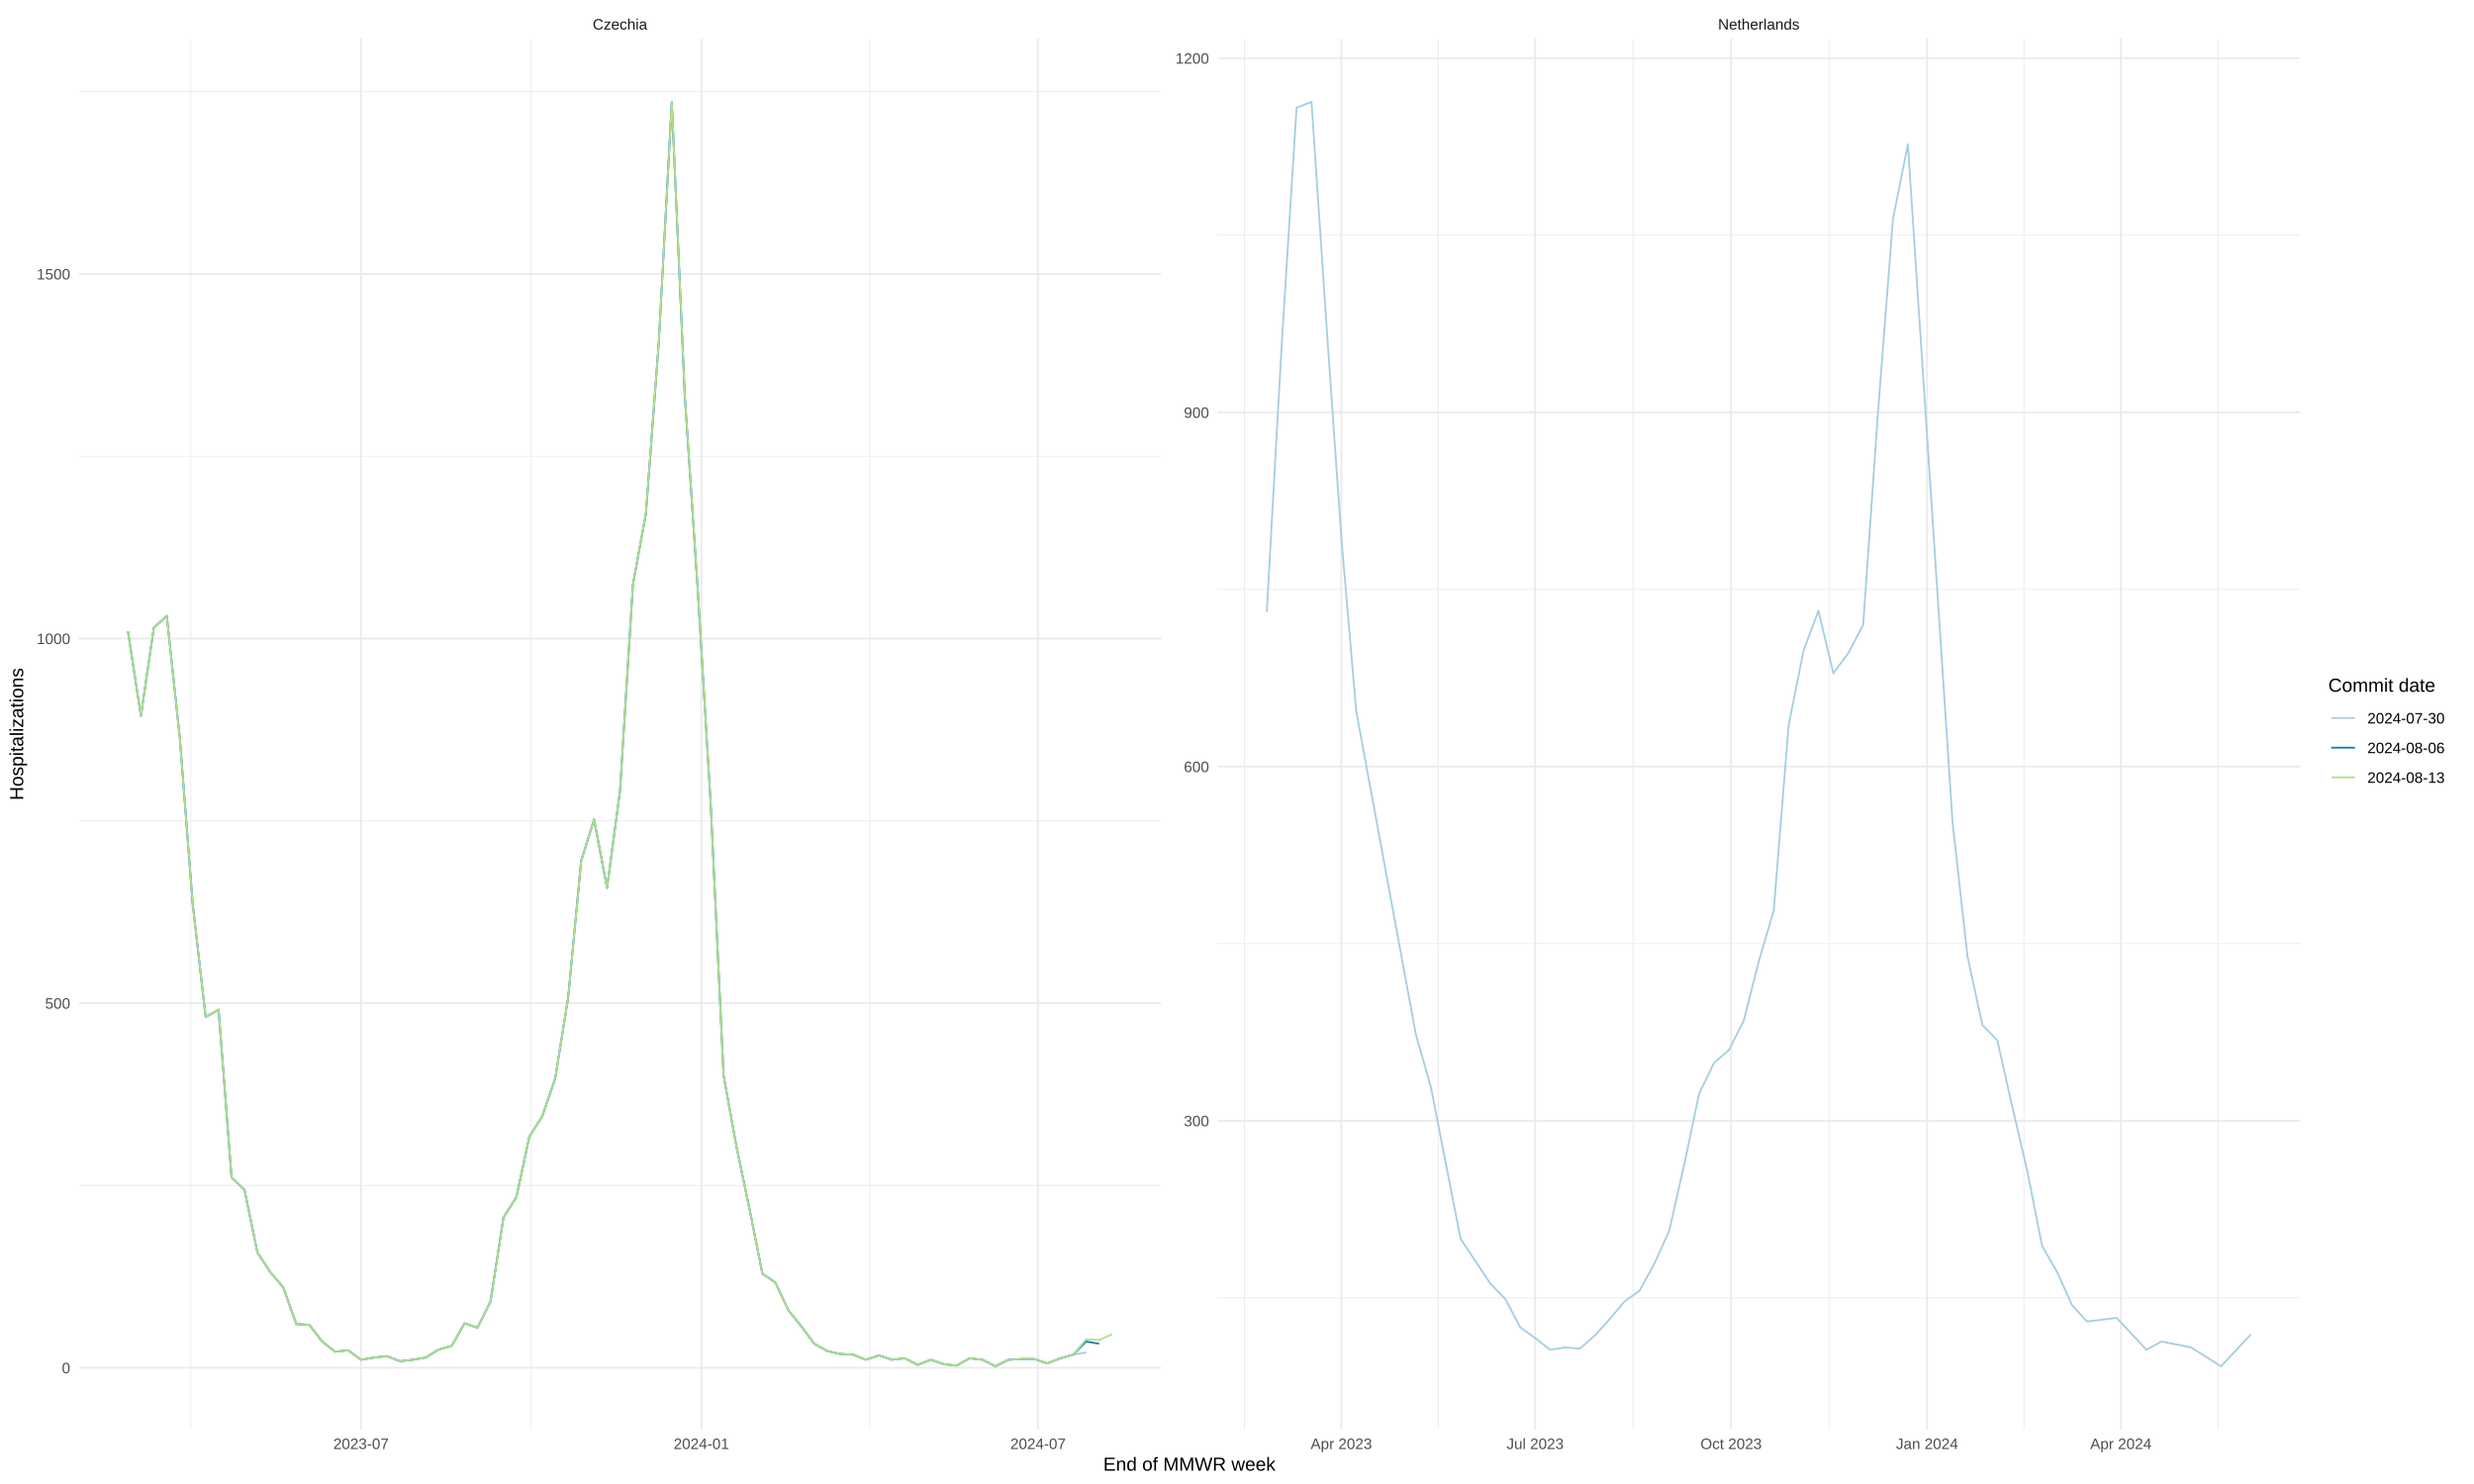
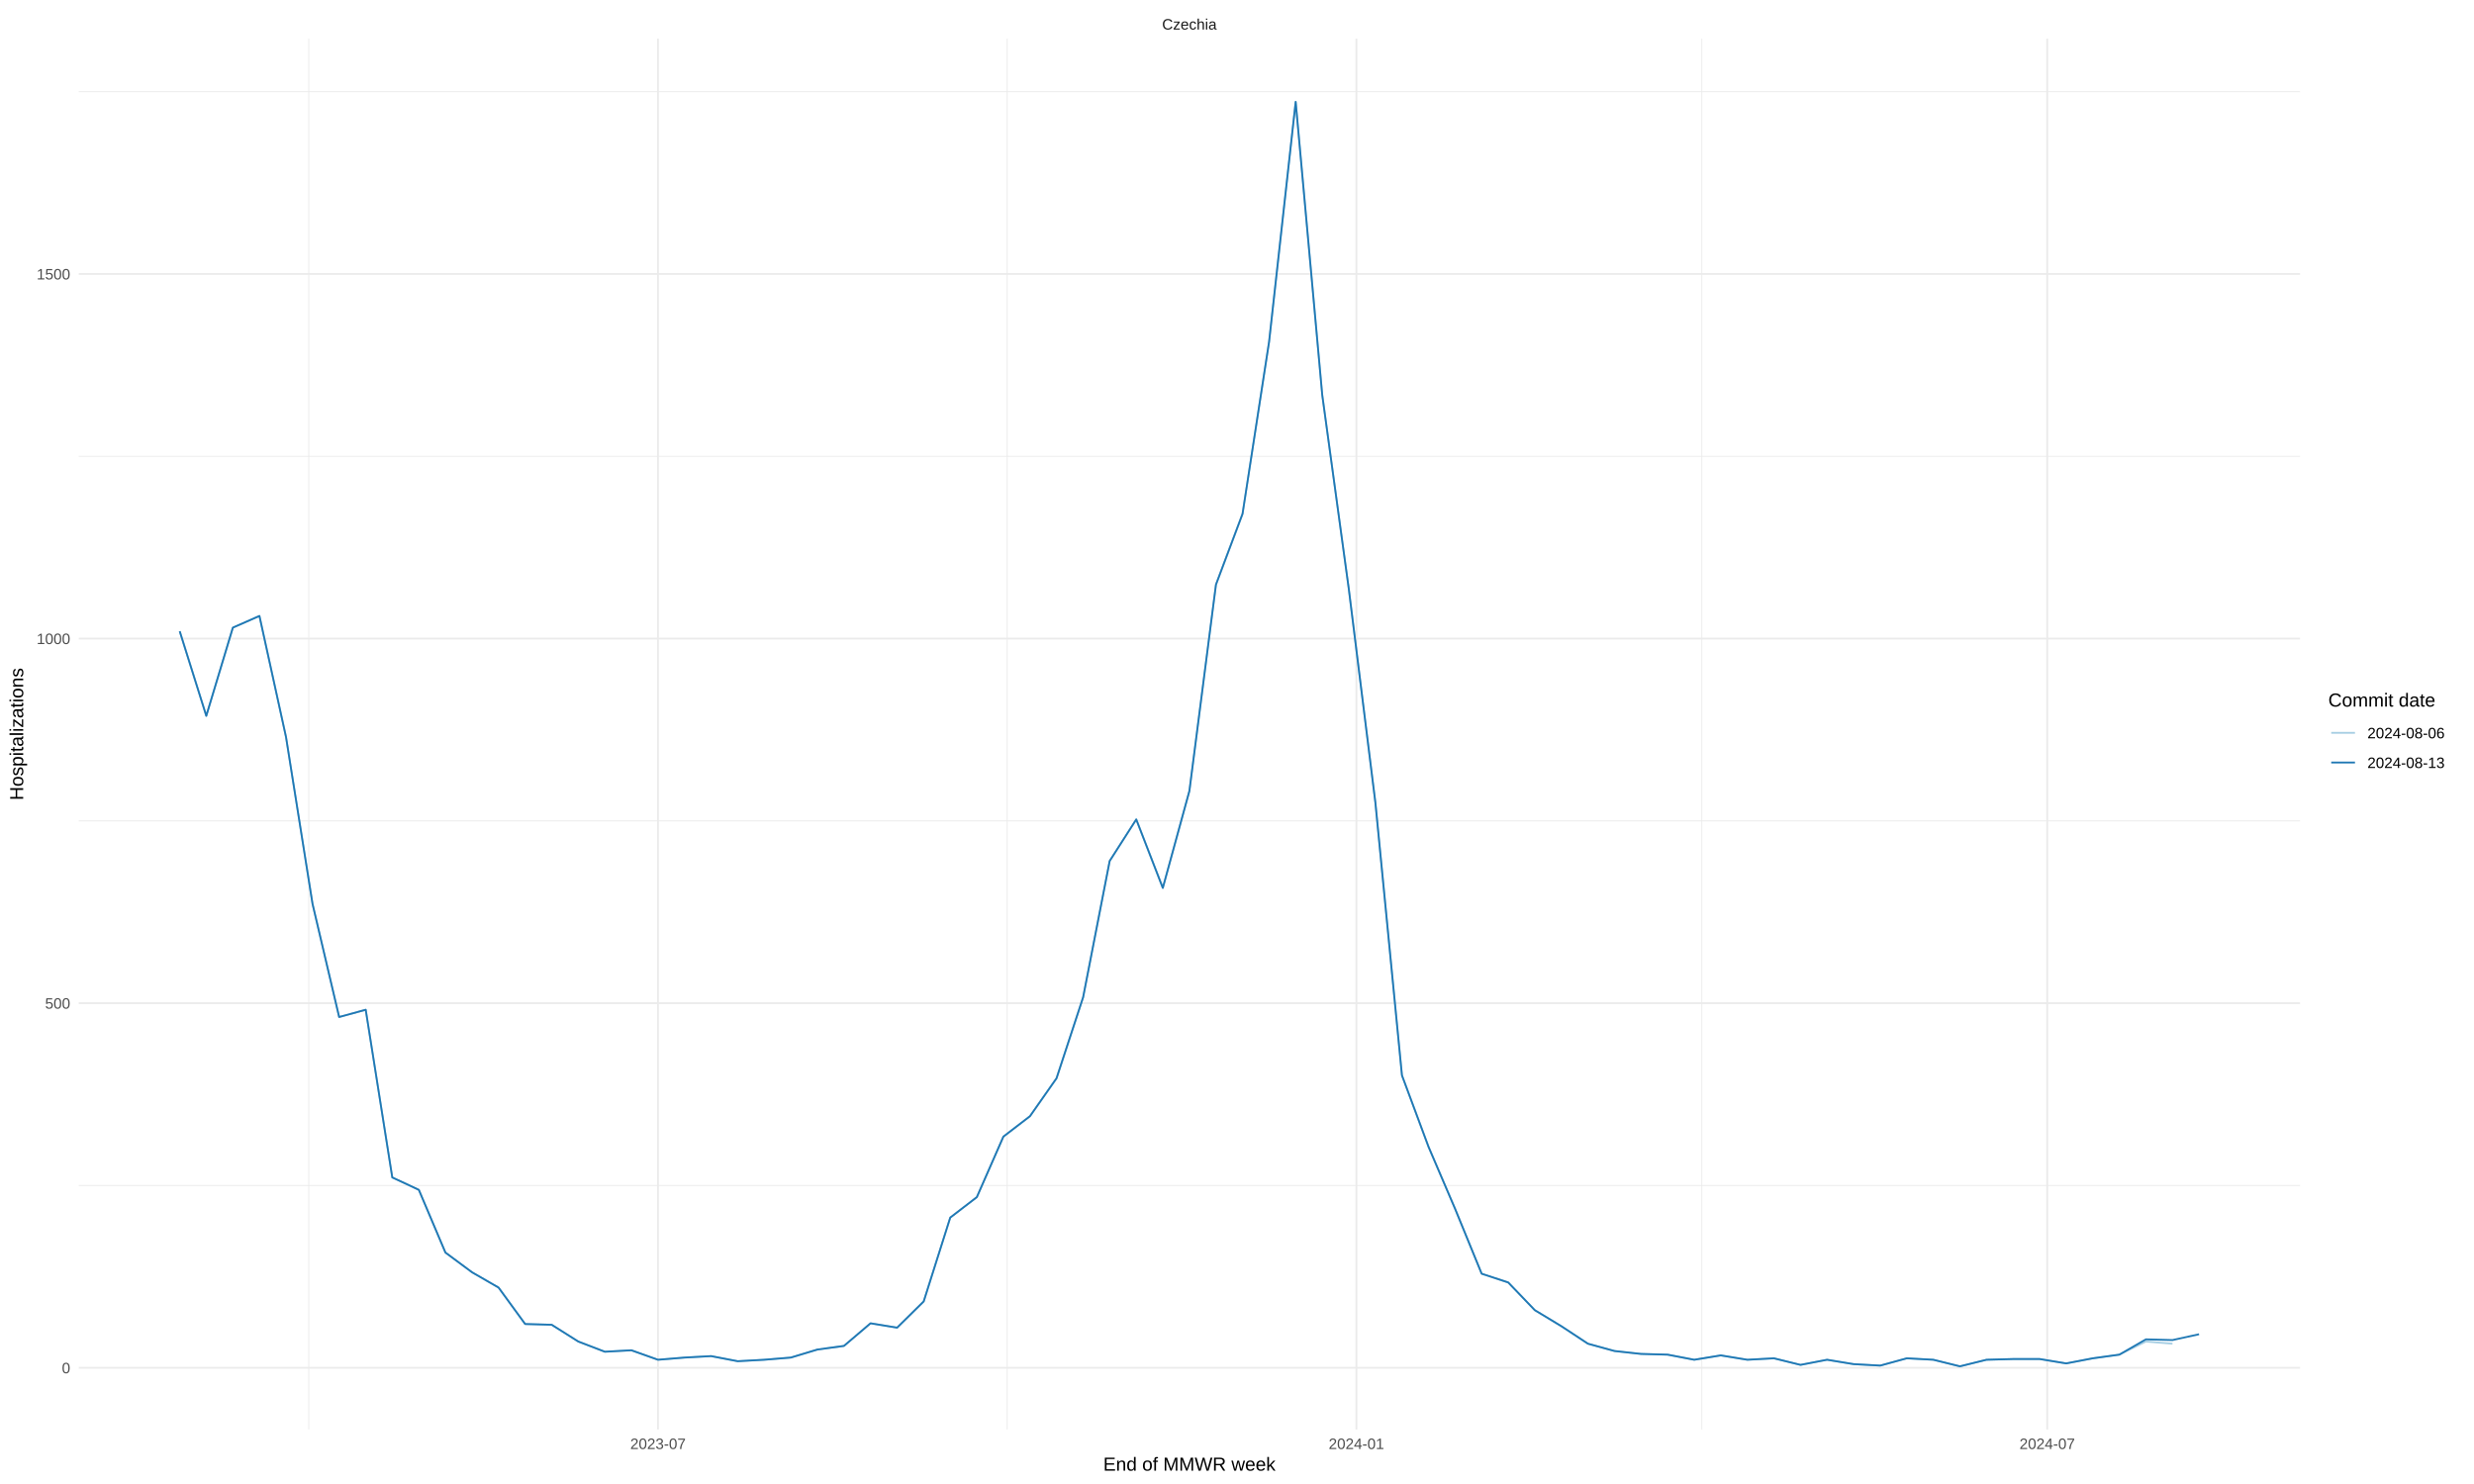
<svg xmlns="http://www.w3.org/2000/svg" class="svglite" width="1440.00pt" height="864.00pt" viewBox="0 0 1440.00 864.00">
  <defs>
    <style type="text/css">
    .svglite line, .svglite polyline, .svglite polygon, .svglite path, .svglite rect, .svglite circle {
      fill: none;
      stroke: #000000;
      stroke-linecap: round;
      stroke-linejoin: round;
      stroke-miterlimit: 10.00;
    }
    .svglite text {
      white-space: pre;
    }
  </style>
  </defs>
  <rect width="100%" height="100%" style="stroke: none; fill: none;" />
  <defs>
    <clipPath id="cpMC4wMHwxNDQwLjAwfDAuMDB8ODY0LjAw">
      <rect x="0.00" y="0.00" width="1440.00" height="864.00" />
    </clipPath>
  </defs>
  <g clip-path="url(#cpMC4wMHwxNDQwLjAwfDAuMDB8ODY0LjAw)">
</g>
  <defs>
-     <clipPath id="cpNDUuODR8Njc1Ljg5fDIyLjQ5fDgzMi4yOQ==">
-       <rect x="45.84" y="22.49" width="630.06" height="809.80" />
+     <clipPath id="cpNDUuODR8MTMzOC43NHwyMi40OXw4MzIuMjk=">
+       <rect x="45.84" y="22.49" width="1292.90" height="809.80" />
    </clipPath>
  </defs>
-   <g clip-path="url(#cpNDUuODR8Njc1Ljg5fDIyLjQ5fDgzMi4yOQ==)">
-     <polyline points="45.84,690.19 675.89,690.19 " style="stroke-width: 0.53; stroke: #EBEBEB; stroke-linecap: butt;" />
-     <polyline points="45.84,477.92 675.89,477.92 " style="stroke-width: 0.53; stroke: #EBEBEB; stroke-linecap: butt;" />
-     <polyline points="45.84,265.64 675.89,265.64 " style="stroke-width: 0.53; stroke: #EBEBEB; stroke-linecap: butt;" />
-     <polyline points="45.84,53.36 675.89,53.36 " style="stroke-width: 0.53; stroke: #EBEBEB; stroke-linecap: butt;" />
-     <polyline points="111.08,832.29 111.08,22.49 " style="stroke-width: 0.53; stroke: #EBEBEB; stroke-linecap: butt;" />
-     <polyline points="309.19,832.29 309.19,22.49 " style="stroke-width: 0.53; stroke: #EBEBEB; stroke-linecap: butt;" />
-     <polyline points="506.21,832.29 506.21,22.49 " style="stroke-width: 0.53; stroke: #EBEBEB; stroke-linecap: butt;" />
-     <polyline points="45.84,796.33 675.89,796.33 " style="stroke-width: 1.07; stroke: #EBEBEB; stroke-linecap: butt;" />
-     <polyline points="45.84,584.06 675.89,584.06 " style="stroke-width: 1.07; stroke: #EBEBEB; stroke-linecap: butt;" />
-     <polyline points="45.84,371.78 675.89,371.78 " style="stroke-width: 1.07; stroke: #EBEBEB; stroke-linecap: butt;" />
-     <polyline points="45.84,159.50 675.89,159.50 " style="stroke-width: 1.07; stroke: #EBEBEB; stroke-linecap: butt;" />
-     <polyline points="210.14,832.29 210.14,22.49 " style="stroke-width: 1.07; stroke: #EBEBEB; stroke-linecap: butt;" />
-     <polyline points="408.24,832.29 408.24,22.49 " style="stroke-width: 1.07; stroke: #EBEBEB; stroke-linecap: butt;" />
-     <polyline points="604.19,832.29 604.19,22.49 " style="stroke-width: 1.07; stroke: #EBEBEB; stroke-linecap: butt;" />
-     <polyline points="74.48,367.53 82.01,416.78 89.55,365.41 97.09,358.61 104.62,429.09 112.16,526.32 119.70,592.12 127.23,587.88 134.77,685.52 142.31,692.74 149.84,729.25 157.38,740.72 164.92,749.63 172.45,770.86 179.99,771.29 187.53,781.05 195.06,786.99 202.60,786.15 210.14,791.66 217.67,790.39 225.21,789.54 232.75,792.51 240.28,791.66 247.82,790.39 255.35,785.72 262.89,783.60 270.43,770.44 277.96,772.98 285.50,757.70 293.04,708.88 300.57,696.99 308.11,661.75 315.65,649.86 323.18,627.78 330.72,580.66 338.26,501.27 345.79,477.07 353.33,516.97 360.87,460.51 368.40,340.36 375.94,299.18 383.48,198.98 391.01,59.30 398.55,229.97 406.09,342.91 413.62,467.30 421.16,626.09 428.70,667.69 436.23,703.78 443.77,741.57 451.30,746.66 458.84,762.79 466.38,772.13 473.91,782.32 481.45,786.57 488.99,788.27 496.52,788.69 504.06,791.66 511.60,789.12 519.13,791.66 526.67,790.82 534.21,794.64 541.74,791.66 549.28,794.21 556.82,795.06 564.35,790.82 571.89,791.66 579.43,795.49 586.96,791.66 594.50,791.24 602.04,791.24 609.57,793.79 617.11,790.82 624.65,788.69 632.18,787.42 " style="stroke-width: 1.07; stroke: #A6CEE3; stroke-linecap: butt;" />
-     <polyline points="74.48,367.53 82.01,416.78 89.55,365.41 97.09,358.61 104.62,429.09 112.16,526.32 119.70,592.12 127.23,587.88 134.77,685.52 142.31,692.74 149.84,729.25 157.38,740.72 164.92,749.63 172.45,770.86 179.99,771.29 187.53,781.05 195.06,786.99 202.60,786.15 210.14,791.66 217.67,790.39 225.21,789.54 232.75,792.51 240.28,791.66 247.82,790.39 255.35,785.72 262.89,783.60 270.43,770.44 277.96,772.98 285.50,757.70 293.04,708.88 300.57,696.99 308.11,661.75 315.65,649.86 323.18,627.78 330.72,580.66 338.26,501.27 345.79,477.07 353.33,516.97 360.87,460.51 368.40,340.36 375.94,299.18 383.48,198.98 391.01,59.30 398.55,229.97 406.09,342.91 413.62,467.30 421.16,626.09 428.70,667.69 436.23,703.78 443.77,741.57 451.30,746.66 458.84,762.79 466.38,772.13 473.91,782.32 481.45,786.57 488.99,788.27 496.52,788.69 504.06,791.66 511.60,789.12 519.13,791.66 526.67,790.82 534.21,794.64 541.74,791.66 549.28,794.21 556.82,795.06 564.35,790.82 571.89,791.66 579.43,795.49 586.96,791.66 594.50,791.24 602.04,791.24 609.57,793.79 617.11,790.82 624.65,788.69 632.18,781.05 639.72,782.32 " style="stroke-width: 1.07; stroke: #1F78B4; stroke-linecap: butt;" />
-     <polyline points="74.48,367.53 82.01,416.78 89.55,365.41 97.09,358.61 104.62,429.09 112.16,526.32 119.70,592.12 127.23,587.88 134.77,685.52 142.31,692.74 149.84,729.25 157.38,740.72 164.92,749.63 172.45,770.86 179.99,771.29 187.53,781.05 195.06,786.99 202.60,786.15 210.14,791.66 217.67,790.39 225.21,789.54 232.75,792.51 240.28,791.66 247.82,790.39 255.35,785.72 262.89,783.60 270.43,770.44 277.96,772.98 285.50,757.70 293.04,708.88 300.57,696.99 308.11,661.75 315.65,649.86 323.18,627.78 330.72,580.66 338.26,501.27 345.79,477.07 353.33,516.97 360.87,460.51 368.40,340.36 375.94,299.18 383.48,198.98 391.01,59.30 398.55,229.97 406.09,342.91 413.62,467.30 421.16,626.09 428.70,667.69 436.23,703.78 443.77,741.57 451.30,746.66 458.84,762.79 466.38,772.13 473.91,782.32 481.45,786.57 488.99,788.27 496.52,788.69 504.06,791.66 511.60,789.12 519.13,791.66 526.67,790.82 534.21,794.64 541.74,791.66 549.28,794.21 556.82,795.06 564.35,790.82 571.89,791.66 579.43,795.49 586.96,791.66 594.50,791.24 602.04,791.24 609.57,793.79 617.11,790.82 624.65,788.69 632.18,779.78 639.72,780.20 647.26,776.81 " style="stroke-width: 1.07; stroke: #B2DF8A; stroke-linecap: butt;" />
+   <g clip-path="url(#cpNDUuODR8MTMzOC43NHwyMi40OXw4MzIuMjk=)">
+     <polyline points="45.84,690.19 1338.74,690.19 " style="stroke-width: 0.53; stroke: #EBEBEB; stroke-linecap: butt;" />
+     <polyline points="45.84,477.92 1338.74,477.92 " style="stroke-width: 0.53; stroke: #EBEBEB; stroke-linecap: butt;" />
+     <polyline points="45.84,265.64 1338.74,265.64 " style="stroke-width: 0.53; stroke: #EBEBEB; stroke-linecap: butt;" />
+     <polyline points="45.84,53.36 1338.74,53.36 " style="stroke-width: 0.53; stroke: #EBEBEB; stroke-linecap: butt;" />
+     <polyline points="179.72,832.29 179.72,22.49 " style="stroke-width: 0.53; stroke: #EBEBEB; stroke-linecap: butt;" />
+     <polyline points="586.24,832.29 586.24,22.49 " style="stroke-width: 0.53; stroke: #EBEBEB; stroke-linecap: butt;" />
+     <polyline points="990.55,832.29 990.55,22.49 " style="stroke-width: 0.53; stroke: #EBEBEB; stroke-linecap: butt;" />
+     <polyline points="45.84,796.33 1338.74,796.33 " style="stroke-width: 1.07; stroke: #EBEBEB; stroke-linecap: butt;" />
+     <polyline points="45.84,584.06 1338.74,584.06 " style="stroke-width: 1.07; stroke: #EBEBEB; stroke-linecap: butt;" />
+     <polyline points="45.84,371.78 1338.74,371.78 " style="stroke-width: 1.07; stroke: #EBEBEB; stroke-linecap: butt;" />
+     <polyline points="45.84,159.50 1338.74,159.50 " style="stroke-width: 1.07; stroke: #EBEBEB; stroke-linecap: butt;" />
+     <polyline points="382.98,832.29 382.98,22.49 " style="stroke-width: 1.07; stroke: #EBEBEB; stroke-linecap: butt;" />
+     <polyline points="789.50,832.29 789.50,22.49 " style="stroke-width: 1.07; stroke: #EBEBEB; stroke-linecap: butt;" />
+     <polyline points="1191.60,832.29 1191.60,22.49 " style="stroke-width: 1.07; stroke: #EBEBEB; stroke-linecap: butt;" />
+     <polyline points="104.61,367.53 120.07,416.78 135.54,365.41 151.00,358.61 166.47,429.09 181.93,526.32 197.40,592.12 212.86,587.88 228.33,685.52 243.79,692.74 259.26,729.25 274.73,740.72 290.19,749.63 305.66,770.86 321.12,771.29 336.59,781.05 352.05,786.99 367.52,786.15 382.98,791.66 398.45,790.39 413.91,789.54 429.38,792.51 444.84,791.66 460.31,790.39 475.77,785.72 491.24,783.60 506.70,770.44 522.17,772.98 537.64,757.70 553.10,708.88 568.57,696.99 584.03,661.75 599.50,649.86 614.96,627.78 630.43,580.66 645.89,501.27 661.36,477.07 676.82,516.97 692.29,460.51 707.75,340.36 723.22,299.18 738.68,198.98 754.15,59.30 769.61,229.97 785.08,342.91 800.55,467.30 816.01,626.09 831.48,667.69 846.94,703.78 862.41,741.57 877.87,746.66 893.34,762.79 908.80,772.13 924.27,782.32 939.73,786.57 955.20,788.27 970.66,788.69 986.13,791.66 1001.59,789.12 1017.06,791.66 1032.52,790.82 1047.99,794.64 1063.46,791.66 1078.92,794.21 1094.39,795.06 1109.85,790.82 1125.32,791.66 1140.78,795.49 1156.25,791.66 1171.71,791.24 1187.18,791.24 1202.64,793.79 1218.11,790.82 1233.57,788.69 1249.04,781.05 1264.50,782.32 " style="stroke-width: 1.07; stroke: #A6CEE3; stroke-linecap: butt;" />
+     <polyline points="104.61,367.53 120.07,416.78 135.54,365.41 151.00,358.61 166.47,429.09 181.93,526.32 197.40,592.12 212.86,587.88 228.33,685.52 243.79,692.74 259.26,729.25 274.73,740.72 290.19,749.63 305.66,770.86 321.12,771.29 336.59,781.05 352.05,786.99 367.52,786.15 382.98,791.66 398.45,790.39 413.91,789.54 429.38,792.51 444.84,791.66 460.31,790.39 475.77,785.72 491.24,783.60 506.70,770.44 522.17,772.98 537.64,757.70 553.10,708.88 568.57,696.99 584.03,661.75 599.50,649.86 614.96,627.78 630.43,580.66 645.89,501.27 661.36,477.07 676.82,516.97 692.29,460.51 707.75,340.36 723.22,299.18 738.68,198.98 754.15,59.30 769.61,229.97 785.08,342.91 800.55,467.30 816.01,626.09 831.48,667.69 846.94,703.78 862.41,741.57 877.87,746.66 893.34,762.79 908.80,772.13 924.27,782.32 939.73,786.57 955.20,788.27 970.66,788.69 986.13,791.66 1001.59,789.12 1017.06,791.66 1032.52,790.82 1047.99,794.64 1063.46,791.66 1078.92,794.21 1094.39,795.06 1109.85,790.82 1125.32,791.66 1140.78,795.49 1156.25,791.66 1171.71,791.24 1187.18,791.24 1202.64,793.79 1218.11,790.82 1233.57,788.69 1249.04,779.78 1264.50,780.20 1279.97,776.81 " style="stroke-width: 1.07; stroke: #1F78B4; stroke-linecap: butt;" />
  </g>
  <g clip-path="url(#cpMC4wMHwxNDQwLjAwfDAuMDB8ODY0LjAw)">
</g>
  <defs>
-     <clipPath id="cpNzA4LjY4fDEzMzguNzR8MjIuNDl8ODMyLjI5">
-       <rect x="708.68" y="22.49" width="630.06" height="809.80" />
+     <clipPath id="cpNDUuODR8MTMzOC43NHw1LjQ4fDIyLjQ5">
+       <rect x="45.84" y="5.48" width="1292.90" height="17.01" />
    </clipPath>
  </defs>
-   <g clip-path="url(#cpNzA4LjY4fDEzMzguNzR8MjIuNDl8ODMyLjI5)">
-     <polyline points="708.68,755.62 1338.74,755.62 " style="stroke-width: 0.53; stroke: #EBEBEB; stroke-linecap: butt;" />
-     <polyline points="708.68,549.40 1338.74,549.40 " style="stroke-width: 0.53; stroke: #EBEBEB; stroke-linecap: butt;" />
-     <polyline points="708.68,343.19 1338.74,343.19 " style="stroke-width: 0.53; stroke: #EBEBEB; stroke-linecap: butt;" />
-     <polyline points="708.68,136.97 1338.74,136.97 " style="stroke-width: 0.53; stroke: #EBEBEB; stroke-linecap: butt;" />
-     <polyline points="724.30,832.29 724.30,22.49 " style="stroke-width: 0.53; stroke: #EBEBEB; stroke-linecap: butt;" />
-     <polyline points="837.12,832.29 837.12,22.49 " style="stroke-width: 0.53; stroke: #EBEBEB; stroke-linecap: butt;" />
-     <polyline points="950.56,832.29 950.56,22.49 " style="stroke-width: 0.53; stroke: #EBEBEB; stroke-linecap: butt;" />
-     <polyline points="1064.62,832.29 1064.62,22.49 " style="stroke-width: 0.53; stroke: #EBEBEB; stroke-linecap: butt;" />
-     <polyline points="1178.06,832.29 1178.06,22.49 " style="stroke-width: 0.53; stroke: #EBEBEB; stroke-linecap: butt;" />
-     <polyline points="1290.88,832.29 1290.88,22.49 " style="stroke-width: 0.53; stroke: #EBEBEB; stroke-linecap: butt;" />
-     <polyline points="708.68,652.51 1338.74,652.51 " style="stroke-width: 1.07; stroke: #EBEBEB; stroke-linecap: butt;" />
-     <polyline points="708.68,446.30 1338.74,446.30 " style="stroke-width: 1.07; stroke: #EBEBEB; stroke-linecap: butt;" />
-     <polyline points="708.68,240.08 1338.74,240.08 " style="stroke-width: 1.07; stroke: #EBEBEB; stroke-linecap: butt;" />
-     <polyline points="708.68,33.87 1338.74,33.87 " style="stroke-width: 1.07; stroke: #EBEBEB; stroke-linecap: butt;" />
-     <polyline points="780.71,832.29 780.71,22.49 " style="stroke-width: 1.07; stroke: #EBEBEB; stroke-linecap: butt;" />
-     <polyline points="893.53,832.29 893.53,22.49 " style="stroke-width: 1.07; stroke: #EBEBEB; stroke-linecap: butt;" />
-     <polyline points="1007.59,832.29 1007.59,22.49 " style="stroke-width: 1.07; stroke: #EBEBEB; stroke-linecap: butt;" />
-     <polyline points="1121.65,832.29 1121.65,22.49 " style="stroke-width: 1.07; stroke: #EBEBEB; stroke-linecap: butt;" />
-     <polyline points="1234.47,832.29 1234.47,22.49 " style="stroke-width: 1.07; stroke: #EBEBEB; stroke-linecap: butt;" />
-     <polyline points="737.32,356.25 746.00,200.90 754.68,62.74 763.36,59.30 772.04,188.53 780.71,312.94 789.39,413.99 806.75,508.16 824.11,602.33 832.78,632.58 850.14,721.25 867.50,747.37 876.18,756.30 884.85,772.80 893.53,778.99 902.21,785.86 910.89,784.49 919.57,785.17 928.25,777.61 936.93,767.99 945.60,757.68 954.28,751.49 962.96,735.68 971.64,716.44 980.32,677.94 989.00,636.70 997.67,618.83 1006.35,611.27 1015.03,594.08 1023.71,559.71 1032.39,530.16 1041.07,422.24 1049.75,378.93 1058.42,355.56 1067.10,391.99 1075.78,380.31 1084.46,363.81 1093.14,239.39 1101.82,127.35 1110.49,84.05 1136.53,479.29 1145.21,556.96 1153.89,596.83 1162.57,605.77 1171.24,644.26 1179.92,681.38 1188.60,725.37 1197.28,740.50 1205.96,759.74 1214.64,769.37 1231.99,767.30 1249.35,785.86 1258.03,781.05 1275.39,784.49 1292.74,795.49 1310.10,776.93 " style="stroke-width: 1.07; stroke: #A6CEE3; stroke-linecap: butt;" />
+   <g clip-path="url(#cpNDUuODR8MTMzOC43NHw1LjQ4fDIyLjQ5)">
+     <text x="692.29" y="17.19" text-anchor="middle" style="font-size: 8.80px;fill: #1A1A1A; font-family: &quot;Liberation Sans&quot;;" textLength="34.42px" lengthAdjust="spacingAndGlyphs">Czechia</text>
  </g>
  <g clip-path="url(#cpMC4wMHwxNDQwLjAwfDAuMDB8ODY0LjAw)">
- </g>
-   <defs>
-     <clipPath id="cpNDUuODR8Njc1Ljg5fDUuNDh8MjIuNDk=">
-       <rect x="45.84" y="5.48" width="630.06" height="17.01" />
-     </clipPath>
-   </defs>
-   <g clip-path="url(#cpNDUuODR8Njc1Ljg5fDUuNDh8MjIuNDk=)">
-     <text x="360.87" y="17.19" text-anchor="middle" style="font-size: 8.80px;fill: #1A1A1A; font-family: &quot;Liberation Sans&quot;;" textLength="34.42px" lengthAdjust="spacingAndGlyphs">Czechia</text>
-   </g>
-   <g clip-path="url(#cpMC4wMHwxNDQwLjAwfDAuMDB8ODY0LjAw)">
- </g>
-   <defs>
-     <clipPath id="cpNzA4LjY4fDEzMzguNzR8NS40OHwyMi40OQ==">
-       <rect x="708.68" y="5.48" width="630.06" height="17.01" />
-     </clipPath>
-   </defs>
-   <g clip-path="url(#cpNzA4LjY4fDEzMzguNzR8NS40OHwyMi40OQ==)">
-     <text x="1023.71" y="17.19" text-anchor="middle" style="font-size: 8.80px;fill: #1A1A1A; font-family: &quot;Liberation Sans&quot;;" textLength="53.63px" lengthAdjust="spacingAndGlyphs">Netherlands</text>
-   </g>
-   <g clip-path="url(#cpMC4wMHwxNDQwLjAwfDAuMDB8ODY0LjAw)">
-     <text x="210.14" y="843.64" text-anchor="middle" style="font-size: 8.80px;fill: #4D4D4D; font-family: &quot;Liberation Sans&quot;;" textLength="36.74px" lengthAdjust="spacingAndGlyphs">2023-07</text>
-     <text x="408.24" y="843.64" text-anchor="middle" style="font-size: 8.80px;fill: #4D4D4D; font-family: &quot;Liberation Sans&quot;;" textLength="36.74px" lengthAdjust="spacingAndGlyphs">2024-01</text>
-     <text x="604.19" y="843.64" text-anchor="middle" style="font-size: 8.80px;fill: #4D4D4D; font-family: &quot;Liberation Sans&quot;;" textLength="36.74px" lengthAdjust="spacingAndGlyphs">2024-07</text>
-     <text x="780.71" y="843.64" text-anchor="middle" style="font-size: 8.80px;fill: #4D4D4D; font-family: &quot;Liberation Sans&quot;;" textLength="40.39px" lengthAdjust="spacingAndGlyphs">Apr 2023</text>
-     <text x="893.53" y="843.64" text-anchor="middle" style="font-size: 8.80px;fill: #4D4D4D; font-family: &quot;Liberation Sans&quot;;" textLength="35.78px" lengthAdjust="spacingAndGlyphs">Jul 2023</text>
-     <text x="1007.59" y="843.64" text-anchor="middle" style="font-size: 8.80px;fill: #4D4D4D; font-family: &quot;Liberation Sans&quot;;" textLength="40.38px" lengthAdjust="spacingAndGlyphs">Oct 2023</text>
-     <text x="1121.65" y="843.64" text-anchor="middle" style="font-size: 8.80px;fill: #4D4D4D; font-family: &quot;Liberation Sans&quot;;" textLength="38.73px" lengthAdjust="spacingAndGlyphs">Jan 2024</text>
-     <text x="1234.47" y="843.64" text-anchor="middle" style="font-size: 8.80px;fill: #4D4D4D; font-family: &quot;Liberation Sans&quot;;" textLength="40.39px" lengthAdjust="spacingAndGlyphs">Apr 2024</text>
-     <text x="703.75" y="655.72" text-anchor="end" style="font-size: 8.80px;fill: #4D4D4D; font-family: &quot;Liberation Sans&quot;;" textLength="16.78px" lengthAdjust="spacingAndGlyphs">300</text>
-     <text x="703.75" y="449.50" text-anchor="end" style="font-size: 8.80px;fill: #4D4D4D; font-family: &quot;Liberation Sans&quot;;" textLength="16.78px" lengthAdjust="spacingAndGlyphs">600</text>
-     <text x="703.75" y="243.29" text-anchor="end" style="font-size: 8.80px;fill: #4D4D4D; font-family: &quot;Liberation Sans&quot;;" textLength="16.78px" lengthAdjust="spacingAndGlyphs">900</text>
-     <text x="703.75" y="37.07" text-anchor="end" style="font-size: 8.80px;fill: #4D4D4D; font-family: &quot;Liberation Sans&quot;;" textLength="22.38px" lengthAdjust="spacingAndGlyphs">1200</text>
+     <text x="382.98" y="843.64" text-anchor="middle" style="font-size: 8.80px;fill: #4D4D4D; font-family: &quot;Liberation Sans&quot;;" textLength="36.74px" lengthAdjust="spacingAndGlyphs">2023-07</text>
+     <text x="789.50" y="843.64" text-anchor="middle" style="font-size: 8.80px;fill: #4D4D4D; font-family: &quot;Liberation Sans&quot;;" textLength="36.74px" lengthAdjust="spacingAndGlyphs">2024-01</text>
+     <text x="1191.60" y="843.64" text-anchor="middle" style="font-size: 8.80px;fill: #4D4D4D; font-family: &quot;Liberation Sans&quot;;" textLength="36.74px" lengthAdjust="spacingAndGlyphs">2024-07</text>
    <text x="40.91" y="799.54" text-anchor="end" style="font-size: 8.80px;fill: #4D4D4D; font-family: &quot;Liberation Sans&quot;;" textLength="5.59px" lengthAdjust="spacingAndGlyphs">0</text>
    <text x="40.91" y="587.26" text-anchor="end" style="font-size: 8.80px;fill: #4D4D4D; font-family: &quot;Liberation Sans&quot;;" textLength="16.78px" lengthAdjust="spacingAndGlyphs">500</text>
    <text x="40.91" y="374.98" text-anchor="end" style="font-size: 8.80px;fill: #4D4D4D; font-family: &quot;Liberation Sans&quot;;" textLength="22.38px" lengthAdjust="spacingAndGlyphs">1000</text>
    <text x="40.91" y="162.70" text-anchor="end" style="font-size: 8.80px;fill: #4D4D4D; font-family: &quot;Liberation Sans&quot;;" textLength="22.38px" lengthAdjust="spacingAndGlyphs">1500</text>
    <text x="692.29" y="856.23" text-anchor="middle" style="font-size: 11.00px; font-family: &quot;Liberation Sans&quot;;" textLength="108.42px" lengthAdjust="spacingAndGlyphs">End of MMWR week</text>
    <text transform="translate(13.50,427.39) rotate(-90)" text-anchor="middle" style="font-size: 11.00px; font-family: &quot;Liberation Sans&quot;;" textLength="87.27px" lengthAdjust="spacingAndGlyphs">Hospitalizations</text>
-     <text x="1355.18" y="402.74" style="font-size: 11.00px; font-family: &quot;Liberation Sans&quot;;" textLength="71.52px" lengthAdjust="spacingAndGlyphs">Commit date</text>
-     <line x1="1356.90" y1="418.01" x2="1370.73" y2="418.01" style="stroke-width: 1.07; stroke: #A6CEE3; stroke-linecap: butt;" />
-     <line x1="1356.90" y1="435.29" x2="1370.73" y2="435.29" style="stroke-width: 1.07; stroke: #1F78B4; stroke-linecap: butt;" />
-     <line x1="1356.90" y1="452.57" x2="1370.73" y2="452.57" style="stroke-width: 1.07; stroke: #B2DF8A; stroke-linecap: butt;" />
-     <text x="1377.94" y="421.22" style="font-size: 8.80px; font-family: &quot;Liberation Sans&quot;;" textLength="51.11px" lengthAdjust="spacingAndGlyphs">2024-07-30</text>
-     <text x="1377.94" y="438.50" style="font-size: 8.80px; font-family: &quot;Liberation Sans&quot;;" textLength="51.11px" lengthAdjust="spacingAndGlyphs">2024-08-06</text>
-     <text x="1377.94" y="455.78" style="font-size: 8.80px; font-family: &quot;Liberation Sans&quot;;" textLength="51.11px" lengthAdjust="spacingAndGlyphs">2024-08-13</text>
+     <text x="1355.18" y="411.38" style="font-size: 11.00px; font-family: &quot;Liberation Sans&quot;;" textLength="71.52px" lengthAdjust="spacingAndGlyphs">Commit date</text>
+     <line x1="1356.90" y1="426.65" x2="1370.73" y2="426.65" style="stroke-width: 1.07; stroke: #A6CEE3; stroke-linecap: butt;" />
+     <line x1="1356.90" y1="443.93" x2="1370.73" y2="443.93" style="stroke-width: 1.07; stroke: #1F78B4; stroke-linecap: butt;" />
+     <text x="1377.94" y="429.86" style="font-size: 8.80px; font-family: &quot;Liberation Sans&quot;;" textLength="51.11px" lengthAdjust="spacingAndGlyphs">2024-08-06</text>
+     <text x="1377.94" y="447.14" style="font-size: 8.80px; font-family: &quot;Liberation Sans&quot;;" textLength="51.11px" lengthAdjust="spacingAndGlyphs">2024-08-13</text>
  </g>
</svg>
